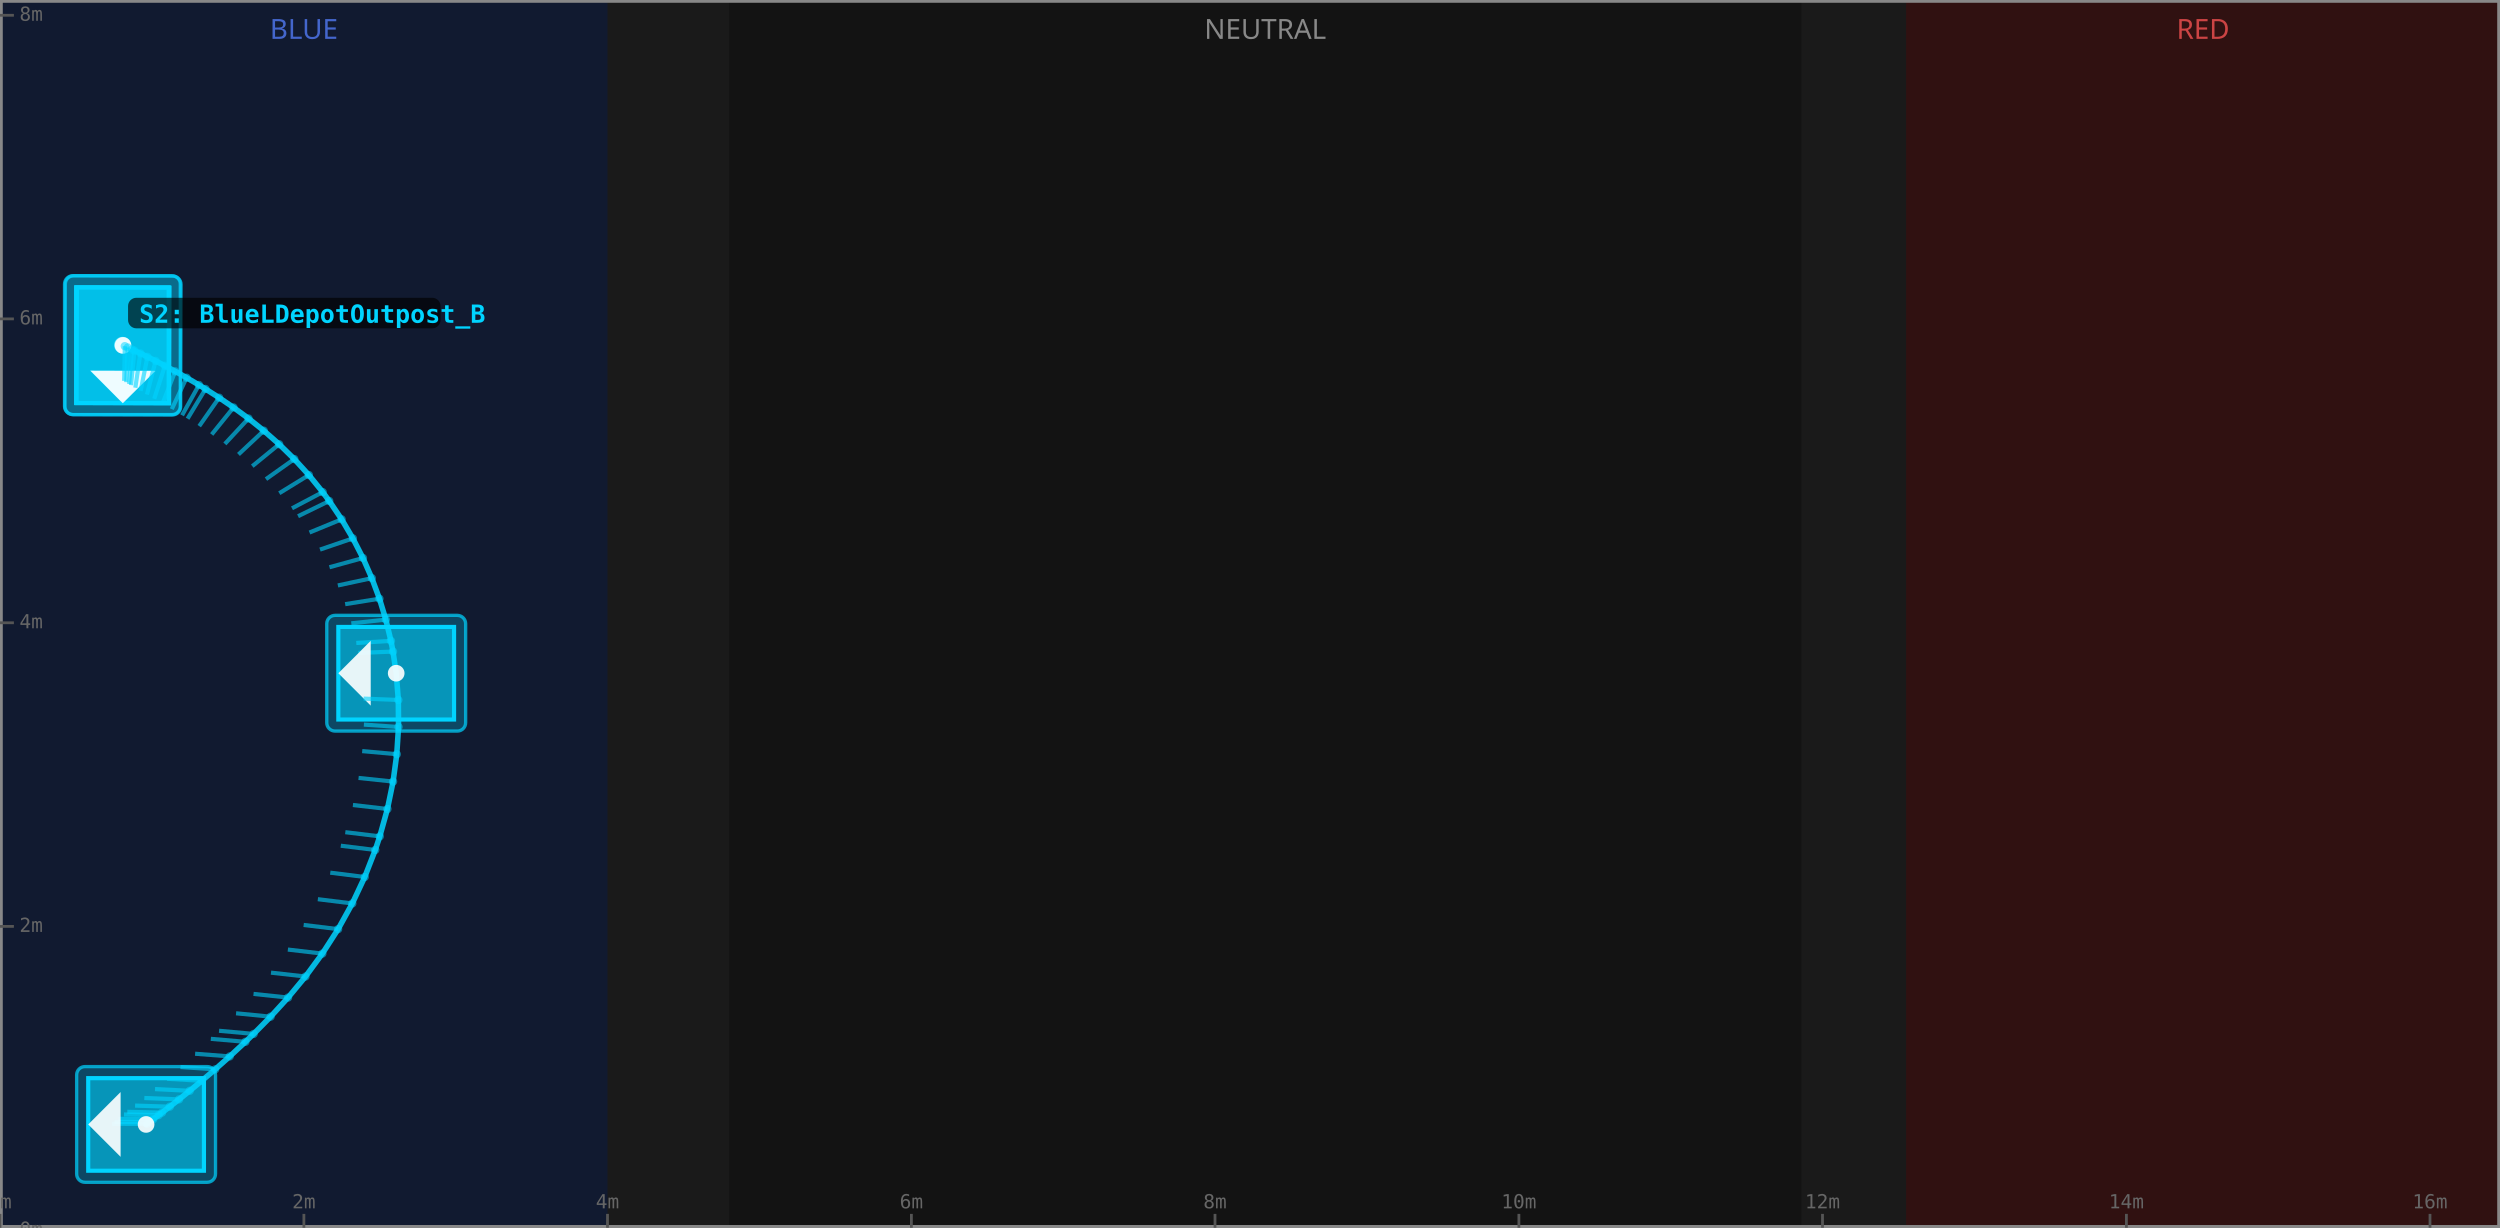
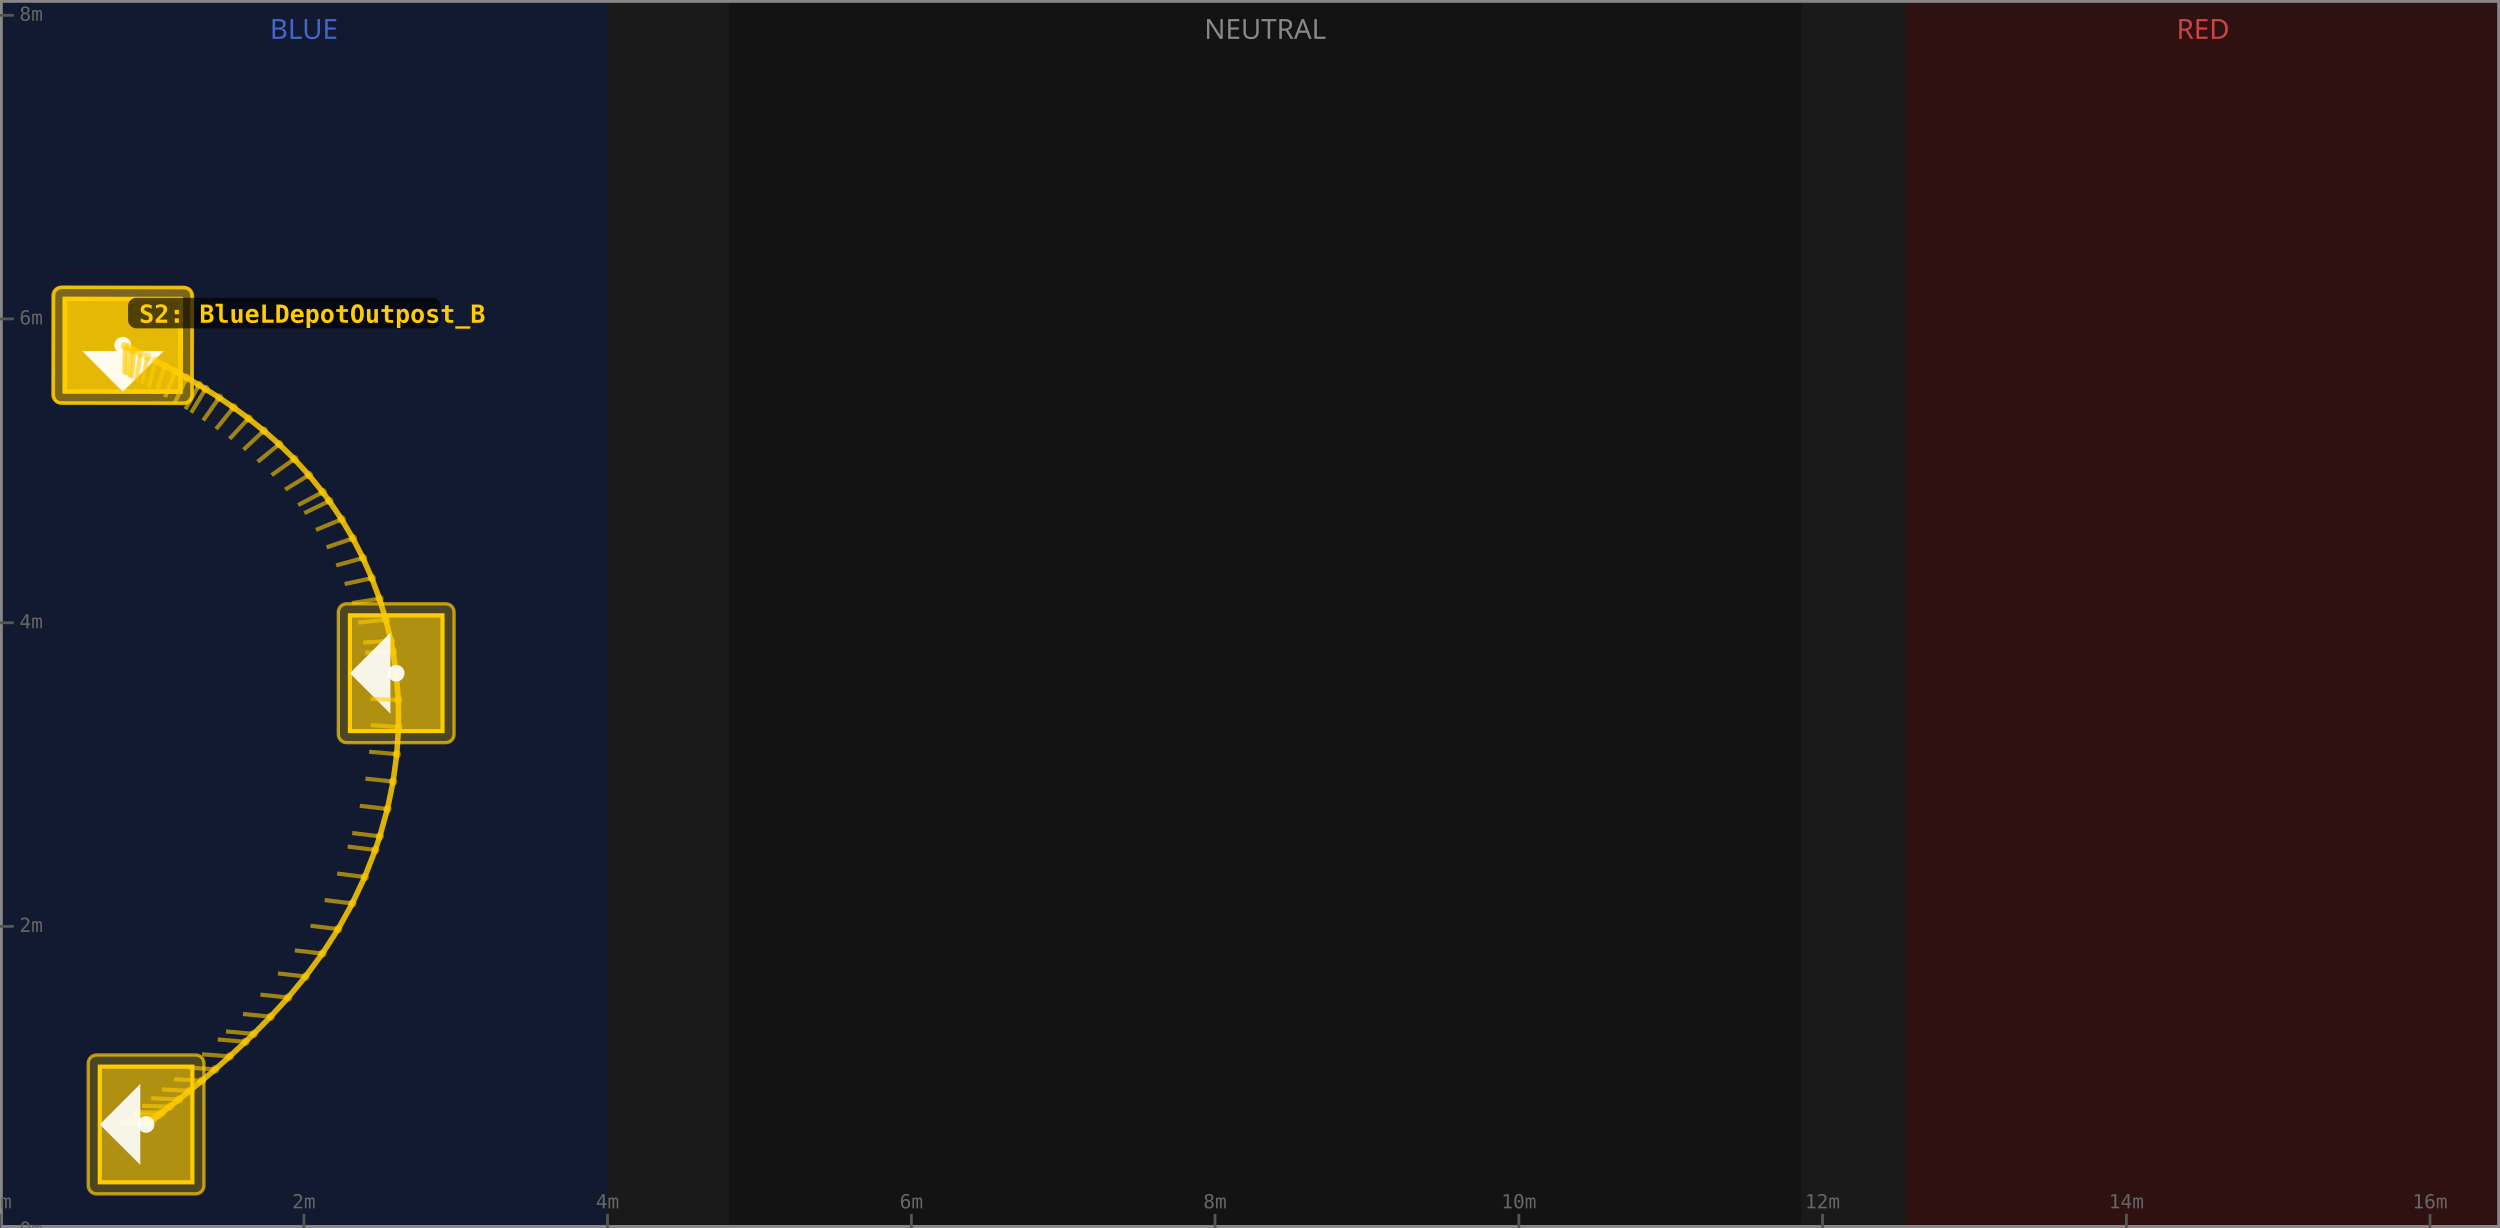
<svg xmlns="http://www.w3.org/2000/svg" width="900" height="442" viewBox="0 0 900 442">
  <rect x="0" y="0" width="900" height="442" fill="#1a1a1a" />
  <rect x="0" y="0" width="218.7" height="442" fill="#0d1a3a" fill-opacity="0.7" />
  <text x="109.4" y="14" text-anchor="middle" font-size="10" fill="#4466cc" font-family="sans-serif">BLUE</text>
  <rect x="262.5" y="0" width="386.0" height="442" fill="#111111" fill-opacity="0.7" />
  <text x="455.5" y="14" text-anchor="middle" font-size="10" fill="#888" font-family="sans-serif">NEUTRAL</text>
  <rect x="686.2" y="0" width="213.8" height="442" fill="#3a0d0d" fill-opacity="0.7" />
  <text x="793.1" y="14" text-anchor="middle" font-size="10" fill="#cc4444" font-family="sans-serif">RED</text>
  <rect x="0" y="0" width="900" height="442" fill="none" stroke="#888" stroke-width="2" />
  <line x1="0.0" y1="442" x2="0.0" y2="437" stroke="#555" stroke-width="1" />
  <text x="0.0" y="435" text-anchor="middle" font-size="7" fill="#666" font-family="monospace">0m</text>
  <line x1="109.4" y1="442" x2="109.4" y2="437" stroke="#555" stroke-width="1" />
  <text x="109.4" y="435" text-anchor="middle" font-size="7" fill="#666" font-family="monospace">2m</text>
  <line x1="218.7" y1="442" x2="218.7" y2="437" stroke="#555" stroke-width="1" />
  <text x="218.7" y="435" text-anchor="middle" font-size="7" fill="#666" font-family="monospace">4m</text>
  <line x1="328.1" y1="442" x2="328.1" y2="437" stroke="#555" stroke-width="1" />
  <text x="328.1" y="435" text-anchor="middle" font-size="7" fill="#666" font-family="monospace">6m</text>
  <line x1="437.4" y1="442" x2="437.4" y2="437" stroke="#555" stroke-width="1" />
  <text x="437.4" y="435" text-anchor="middle" font-size="7" fill="#666" font-family="monospace">8m</text>
  <line x1="546.8" y1="442" x2="546.8" y2="437" stroke="#555" stroke-width="1" />
  <text x="546.8" y="435" text-anchor="middle" font-size="7" fill="#666" font-family="monospace">10m</text>
  <line x1="656.1" y1="442" x2="656.1" y2="437" stroke="#555" stroke-width="1" />
  <text x="656.1" y="435" text-anchor="middle" font-size="7" fill="#666" font-family="monospace">12m</text>
  <line x1="765.5" y1="442" x2="765.5" y2="437" stroke="#555" stroke-width="1" />
  <text x="765.5" y="435" text-anchor="middle" font-size="7" fill="#666" font-family="monospace">14m</text>
  <line x1="874.8" y1="442" x2="874.8" y2="437" stroke="#555" stroke-width="1" />
  <text x="874.8" y="435" text-anchor="middle" font-size="7" fill="#666" font-family="monospace">16m</text>
  <line x1="0" y1="442.9" x2="5" y2="442.9" stroke="#555" stroke-width="1" />
  <text x="7" y="442.9" dominant-baseline="middle" font-size="7" fill="#666" font-family="monospace">0m</text>
  <line x1="0" y1="333.5" x2="5" y2="333.5" stroke="#555" stroke-width="1" />
  <text x="7" y="333.5" dominant-baseline="middle" font-size="7" fill="#666" font-family="monospace">2m</text>
  <line x1="0" y1="224.2" x2="5" y2="224.2" stroke="#555" stroke-width="1" />
  <text x="7" y="224.2" dominant-baseline="middle" font-size="7" fill="#666" font-family="monospace">4m</text>
  <line x1="0" y1="114.8" x2="5" y2="114.8" stroke="#555" stroke-width="1" />
  <text x="7" y="114.8" dominant-baseline="middle" font-size="7" fill="#666" font-family="monospace">6m</text>
  <line x1="0" y1="5.5" x2="5" y2="5.5" stroke="#555" stroke-width="1" />
  <text x="7" y="5.5" dominant-baseline="middle" font-size="7" fill="#666" font-family="monospace">8m</text>
-   <polyline points="44.06,124.25 44.28,124.34 44.93,124.62 46.00,125.10 47.50,125.79 48.41,126.21 50.54,127.22 53.08,128.45 56.02,129.93 59.37,131.67 63.09,133.68 67.18,135.98 71.63,138.59 73.97,140.03 78.89,143.17 84.07,146.69 89.46,150.65 94.97,155.05 100.50,159.92 105.94,165.25 111.19,171.01 116.17,177.15 118.53,180.35 122.98,186.95 127.03,193.81 130.66,200.88 133.85,208.13 136.60,215.53 138.90,223.06 140.74,230.71 141.48,234.57 142.63,242.36 143.40,251.99 143.47,261.71 142.84,271.52 141.51,281.37 139.47,291.24 136.72,301.10 135.09,306.00 131.30,315.72 126.83,325.25 121.72,334.49 116.05,343.30 109.98,351.55 103.70,359.13 97.42,366.01 91.31,372.21 88.35,375.06 82.70,380.31 77.45,384.98 72.63,389.09 68.29,392.69 64.45,395.78 61.12,398.40 58.33,400.54 57.13,401.45 55.15,402.93 53.73,403.97 52.87,404.59 52.59,404.80" fill="none" stroke="#00d4ff" stroke-width="2" stroke-opacity="0.85" stroke-linejoin="round" stroke-linecap="round" />
-   <g id="pose0" transform="translate(44.06,124.25) rotate(90.00)">
-     <rect x="-25.00" y="-20.83" width="50.00" height="41.66" rx="3" fill="#00d4ff" fill-opacity="0.25" stroke="#00d4ff" stroke-width="1.2" stroke-opacity="0.7" />
-     <rect x="-20.83" y="-16.67" width="41.66" height="33.33" fill="#00d4ff" fill-opacity="0.55" stroke="#00d4ff" stroke-width="1.5" />
-     <polygon points="20.83,0 9.17,11.67 9.17,-11.67" fill="#ffffff" fill-opacity="0.9" />
-     <circle cx="0" cy="0" r="3" fill="#ffffff" fill-opacity="0.9" />
-   </g>
-   <g id="pose1" transform="translate(44.28,124.34) rotate(90.19)">
-     <rect x="-25.00" y="-20.83" width="50.00" height="41.66" rx="3" fill="#00d4ff" fill-opacity="0.25" stroke="#00d4ff" stroke-width="1.2" stroke-opacity="0.7" />
-     <rect x="-20.83" y="-16.67" width="41.66" height="33.33" fill="#00d4ff" fill-opacity="0.55" stroke="#00d4ff" stroke-width="1.5" />
-     <polygon points="20.83,0 9.17,11.67 9.17,-11.67" fill="#ffffff" fill-opacity="0.9" />
-     <circle cx="0" cy="0" r="3" fill="#ffffff" fill-opacity="0.9" />
-   </g>
-   <g id="pose2" transform="translate(44.93,124.62) rotate(91.08)">
-     <line x1="0" y1="0" x2="12.50" y2="0" stroke="#00d4ff" stroke-width="1.5" stroke-opacity="0.6" />
-     <circle cx="0" cy="0" r="1.5" fill="#00d4ff" fill-opacity="0.5" />
-   </g>
-   <g id="pose3" transform="translate(46.00,125.10) rotate(92.57)">
-     <line x1="0" y1="0" x2="12.50" y2="0" stroke="#00d4ff" stroke-width="1.5" stroke-opacity="0.6" />
-     <circle cx="0" cy="0" r="1.5" fill="#00d4ff" fill-opacity="0.5" />
-   </g>
-   <g id="pose4" transform="translate(47.50,125.79) rotate(94.57)">
-     <line x1="0" y1="0" x2="12.50" y2="0" stroke="#00d4ff" stroke-width="1.5" stroke-opacity="0.6" />
-     <circle cx="0" cy="0" r="1.5" fill="#00d4ff" fill-opacity="0.5" />
-   </g>
-   <g id="pose5" transform="translate(48.41,126.21) rotate(95.73)">
-     <line x1="0" y1="0" x2="12.50" y2="0" stroke="#00d4ff" stroke-width="1.5" stroke-opacity="0.6" />
-     <circle cx="0" cy="0" r="1.5" fill="#00d4ff" fill-opacity="0.5" />
-   </g>
-   <g id="pose6" transform="translate(50.54,127.22) rotate(98.35)">
-     <line x1="0" y1="0" x2="12.50" y2="0" stroke="#00d4ff" stroke-width="1.5" stroke-opacity="0.6" />
-     <circle cx="0" cy="0" r="1.5" fill="#00d4ff" fill-opacity="0.5" />
-   </g>
-   <g id="pose7" transform="translate(53.08,128.45) rotate(101.29)">
-     <line x1="0" y1="0" x2="12.50" y2="0" stroke="#00d4ff" stroke-width="1.5" stroke-opacity="0.6" />
-     <circle cx="0" cy="0" r="1.5" fill="#00d4ff" fill-opacity="0.5" />
-   </g>
-   <g id="pose8" transform="translate(56.02,129.93) rotate(104.50)">
-     <line x1="0" y1="0" x2="12.50" y2="0" stroke="#00d4ff" stroke-width="1.5" stroke-opacity="0.6" />
-     <circle cx="0" cy="0" r="1.5" fill="#00d4ff" fill-opacity="0.5" />
-   </g>
-   <g id="pose9" transform="translate(59.37,131.67) rotate(107.94)">
-     <line x1="0" y1="0" x2="12.50" y2="0" stroke="#00d4ff" stroke-width="1.5" stroke-opacity="0.6" />
-     <circle cx="0" cy="0" r="1.5" fill="#00d4ff" fill-opacity="0.5" />
-   </g>
-   <g id="pose10" transform="translate(63.09,133.68) rotate(111.54)">
-     <line x1="0" y1="0" x2="12.50" y2="0" stroke="#00d4ff" stroke-width="1.5" stroke-opacity="0.6" />
-     <circle cx="0" cy="0" r="1.5" fill="#00d4ff" fill-opacity="0.5" />
-   </g>
-   <g id="pose11" transform="translate(67.18,135.98) rotate(115.28)">
-     <line x1="0" y1="0" x2="12.50" y2="0" stroke="#00d4ff" stroke-width="1.5" stroke-opacity="0.6" />
-     <circle cx="0" cy="0" r="1.5" fill="#00d4ff" fill-opacity="0.5" />
-   </g>
-   <g id="pose12" transform="translate(71.63,138.59) rotate(119.12)">
-     <line x1="0" y1="0" x2="12.50" y2="0" stroke="#00d4ff" stroke-width="1.5" stroke-opacity="0.6" />
-     <circle cx="0" cy="0" r="1.5" fill="#00d4ff" fill-opacity="0.5" />
-   </g>
-   <g id="pose13" transform="translate(73.97,140.03) rotate(121.07)">
-     <line x1="0" y1="0" x2="12.50" y2="0" stroke="#00d4ff" stroke-width="1.5" stroke-opacity="0.6" />
-     <circle cx="0" cy="0" r="1.5" fill="#00d4ff" fill-opacity="0.5" />
-   </g>
-   <g id="pose14" transform="translate(78.89,143.17) rotate(125.00)">
-     <line x1="0" y1="0" x2="12.50" y2="0" stroke="#00d4ff" stroke-width="1.5" stroke-opacity="0.6" />
-     <circle cx="0" cy="0" r="1.5" fill="#00d4ff" fill-opacity="0.5" />
-   </g>
-   <g id="pose15" transform="translate(84.07,146.69) rotate(128.96)">
-     <line x1="0" y1="0" x2="12.50" y2="0" stroke="#00d4ff" stroke-width="1.5" stroke-opacity="0.6" />
-     <circle cx="0" cy="0" r="1.5" fill="#00d4ff" fill-opacity="0.5" />
-   </g>
-   <g id="pose16" transform="translate(89.46,150.65) rotate(132.91)">
-     <line x1="0" y1="0" x2="12.50" y2="0" stroke="#00d4ff" stroke-width="1.5" stroke-opacity="0.6" />
-     <circle cx="0" cy="0" r="1.5" fill="#00d4ff" fill-opacity="0.5" />
-   </g>
-   <g id="pose17" transform="translate(94.97,155.05) rotate(136.85)">
-     <line x1="0" y1="0" x2="12.50" y2="0" stroke="#00d4ff" stroke-width="1.5" stroke-opacity="0.6" />
-     <circle cx="0" cy="0" r="1.5" fill="#00d4ff" fill-opacity="0.5" />
-   </g>
-   <g id="pose18" transform="translate(100.50,159.92) rotate(140.76)">
-     <line x1="0" y1="0" x2="12.50" y2="0" stroke="#00d4ff" stroke-width="1.5" stroke-opacity="0.6" />
-     <circle cx="0" cy="0" r="1.5" fill="#00d4ff" fill-opacity="0.5" />
-   </g>
-   <g id="pose19" transform="translate(105.94,165.25) rotate(144.62)">
-     <line x1="0" y1="0" x2="12.50" y2="0" stroke="#00d4ff" stroke-width="1.5" stroke-opacity="0.6" />
-     <circle cx="0" cy="0" r="1.5" fill="#00d4ff" fill-opacity="0.5" />
-   </g>
-   <g id="pose20" transform="translate(111.19,171.01) rotate(148.42)">
-     <line x1="0" y1="0" x2="12.50" y2="0" stroke="#00d4ff" stroke-width="1.5" stroke-opacity="0.6" />
-     <circle cx="0" cy="0" r="1.5" fill="#00d4ff" fill-opacity="0.5" />
-   </g>
-   <g id="pose21" transform="translate(116.17,177.15) rotate(152.16)">
-     <line x1="0" y1="0" x2="12.50" y2="0" stroke="#00d4ff" stroke-width="1.5" stroke-opacity="0.6" />
-     <circle cx="0" cy="0" r="1.5" fill="#00d4ff" fill-opacity="0.5" />
-   </g>
-   <g id="pose22" transform="translate(118.53,180.35) rotate(154.00)">
-     <line x1="0" y1="0" x2="12.50" y2="0" stroke="#00d4ff" stroke-width="1.5" stroke-opacity="0.6" />
-     <circle cx="0" cy="0" r="1.5" fill="#00d4ff" fill-opacity="0.5" />
-   </g>
-   <g id="pose23" transform="translate(122.98,186.95) rotate(157.63)">
-     <line x1="0" y1="0" x2="12.50" y2="0" stroke="#00d4ff" stroke-width="1.5" stroke-opacity="0.6" />
-     <circle cx="0" cy="0" r="1.5" fill="#00d4ff" fill-opacity="0.5" />
-   </g>
-   <g id="pose24" transform="translate(127.03,193.81) rotate(161.15)">
-     <line x1="0" y1="0" x2="12.50" y2="0" stroke="#00d4ff" stroke-width="1.5" stroke-opacity="0.6" />
-     <circle cx="0" cy="0" r="1.5" fill="#00d4ff" fill-opacity="0.5" />
-   </g>
-   <g id="pose25" transform="translate(130.66,200.88) rotate(164.57)">
-     <line x1="0" y1="0" x2="12.50" y2="0" stroke="#00d4ff" stroke-width="1.5" stroke-opacity="0.6" />
-     <circle cx="0" cy="0" r="1.5" fill="#00d4ff" fill-opacity="0.5" />
-   </g>
-   <g id="pose26" transform="translate(133.85,208.13) rotate(167.84)">
-     <line x1="0" y1="0" x2="12.50" y2="0" stroke="#00d4ff" stroke-width="1.5" stroke-opacity="0.6" />
-     <circle cx="0" cy="0" r="1.5" fill="#00d4ff" fill-opacity="0.5" />
-   </g>
-   <g id="pose27" transform="translate(136.60,215.53) rotate(170.95)">
-     <line x1="0" y1="0" x2="12.50" y2="0" stroke="#00d4ff" stroke-width="1.5" stroke-opacity="0.6" />
-     <circle cx="0" cy="0" r="1.5" fill="#00d4ff" fill-opacity="0.5" />
-   </g>
-   <g id="pose28" transform="translate(138.90,223.06) rotate(173.86)">
-     <line x1="0" y1="0" x2="12.50" y2="0" stroke="#00d4ff" stroke-width="1.5" stroke-opacity="0.6" />
-     <circle cx="0" cy="0" r="1.5" fill="#00d4ff" fill-opacity="0.5" />
-   </g>
-   <g id="pose29" transform="translate(140.74,230.71) rotate(176.54)">
-     <line x1="0" y1="0" x2="12.50" y2="0" stroke="#00d4ff" stroke-width="1.5" stroke-opacity="0.6" />
-     <circle cx="0" cy="0" r="1.5" fill="#00d4ff" fill-opacity="0.5" />
-   </g>
-   <g id="pose30" transform="translate(141.48,234.57) rotate(177.77)">
-     <line x1="0" y1="0" x2="12.50" y2="0" stroke="#00d4ff" stroke-width="1.5" stroke-opacity="0.6" />
-     <circle cx="0" cy="0" r="1.5" fill="#00d4ff" fill-opacity="0.5" />
-   </g>
-   <g id="pose31" transform="translate(142.63,242.36) rotate(-180.00)">
-     <rect x="-25.00" y="-20.83" width="50.00" height="41.66" rx="3" fill="#00d4ff" fill-opacity="0.25" stroke="#00d4ff" stroke-width="1.2" stroke-opacity="0.7" />
-     <rect x="-20.83" y="-16.67" width="41.66" height="33.33" fill="#00d4ff" fill-opacity="0.55" stroke="#00d4ff" stroke-width="1.5" />
-     <polygon points="20.83,0 9.17,11.67 9.17,-11.67" fill="#ffffff" fill-opacity="0.9" />
-     <circle cx="0" cy="0" r="3" fill="#ffffff" fill-opacity="0.9" />
-   </g>
-   <g id="pose32" transform="translate(143.40,251.99) rotate(-177.76)">
-     <line x1="0" y1="0" x2="12.50" y2="0" stroke="#00d4ff" stroke-width="1.5" stroke-opacity="0.6" />
-     <circle cx="0" cy="0" r="1.5" fill="#00d4ff" fill-opacity="0.5" />
-   </g>
-   <g id="pose33" transform="translate(143.47,261.71) rotate(-176.08)">
-     <line x1="0" y1="0" x2="12.50" y2="0" stroke="#00d4ff" stroke-width="1.5" stroke-opacity="0.6" />
-     <circle cx="0" cy="0" r="1.5" fill="#00d4ff" fill-opacity="0.5" />
-   </g>
-   <g id="pose34" transform="translate(142.84,271.52) rotate(-174.84)">
-     <line x1="0" y1="0" x2="12.50" y2="0" stroke="#00d4ff" stroke-width="1.5" stroke-opacity="0.6" />
-     <circle cx="0" cy="0" r="1.5" fill="#00d4ff" fill-opacity="0.5" />
-   </g>
-   <g id="pose35" transform="translate(141.51,281.37) rotate(-173.97)">
-     <line x1="0" y1="0" x2="12.50" y2="0" stroke="#00d4ff" stroke-width="1.5" stroke-opacity="0.6" />
-     <circle cx="0" cy="0" r="1.5" fill="#00d4ff" fill-opacity="0.5" />
-   </g>
-   <g id="pose36" transform="translate(139.47,291.24) rotate(-173.39)">
-     <line x1="0" y1="0" x2="12.50" y2="0" stroke="#00d4ff" stroke-width="1.5" stroke-opacity="0.6" />
-     <circle cx="0" cy="0" r="1.5" fill="#00d4ff" fill-opacity="0.5" />
-   </g>
-   <g id="pose37" transform="translate(136.72,301.10) rotate(-173.04)">
-     <line x1="0" y1="0" x2="12.50" y2="0" stroke="#00d4ff" stroke-width="1.5" stroke-opacity="0.6" />
-     <circle cx="0" cy="0" r="1.5" fill="#00d4ff" fill-opacity="0.5" />
-   </g>
-   <g id="pose38" transform="translate(135.09,306.00) rotate(-172.94)">
-     <line x1="0" y1="0" x2="12.50" y2="0" stroke="#00d4ff" stroke-width="1.5" stroke-opacity="0.6" />
-     <circle cx="0" cy="0" r="1.5" fill="#00d4ff" fill-opacity="0.5" />
-   </g>
-   <g id="pose39" transform="translate(131.30,315.72) rotate(-172.86)">
-     <line x1="0" y1="0" x2="12.50" y2="0" stroke="#00d4ff" stroke-width="1.5" stroke-opacity="0.6" />
-     <circle cx="0" cy="0" r="1.5" fill="#00d4ff" fill-opacity="0.5" />
-   </g>
-   <g id="pose40" transform="translate(126.83,325.25) rotate(-172.91)">
-     <line x1="0" y1="0" x2="12.50" y2="0" stroke="#00d4ff" stroke-width="1.5" stroke-opacity="0.6" />
-     <circle cx="0" cy="0" r="1.5" fill="#00d4ff" fill-opacity="0.5" />
-   </g>
-   <g id="pose41" transform="translate(121.72,334.49) rotate(-173.06)">
-     <line x1="0" y1="0" x2="12.50" y2="0" stroke="#00d4ff" stroke-width="1.5" stroke-opacity="0.6" />
-     <circle cx="0" cy="0" r="1.5" fill="#00d4ff" fill-opacity="0.5" />
-   </g>
-   <g id="pose42" transform="translate(116.05,343.30) rotate(-173.30)">
-     <line x1="0" y1="0" x2="12.50" y2="0" stroke="#00d4ff" stroke-width="1.5" stroke-opacity="0.6" />
-     <circle cx="0" cy="0" r="1.5" fill="#00d4ff" fill-opacity="0.5" />
-   </g>
-   <g id="pose43" transform="translate(109.98,351.55) rotate(-173.60)">
-     <line x1="0" y1="0" x2="12.50" y2="0" stroke="#00d4ff" stroke-width="1.5" stroke-opacity="0.6" />
-     <circle cx="0" cy="0" r="1.5" fill="#00d4ff" fill-opacity="0.5" />
-   </g>
-   <g id="pose44" transform="translate(103.70,359.13) rotate(-173.95)">
-     <line x1="0" y1="0" x2="12.50" y2="0" stroke="#00d4ff" stroke-width="1.5" stroke-opacity="0.6" />
-     <circle cx="0" cy="0" r="1.5" fill="#00d4ff" fill-opacity="0.5" />
-   </g>
-   <g id="pose45" transform="translate(97.42,366.01) rotate(-174.36)">
-     <line x1="0" y1="0" x2="12.50" y2="0" stroke="#00d4ff" stroke-width="1.5" stroke-opacity="0.6" />
-     <circle cx="0" cy="0" r="1.5" fill="#00d4ff" fill-opacity="0.5" />
-   </g>
-   <g id="pose46" transform="translate(91.31,372.21) rotate(-174.82)">
-     <line x1="0" y1="0" x2="12.50" y2="0" stroke="#00d4ff" stroke-width="1.5" stroke-opacity="0.6" />
-     <circle cx="0" cy="0" r="1.5" fill="#00d4ff" fill-opacity="0.5" />
-   </g>
-   <g id="pose47" transform="translate(88.35,375.06) rotate(-175.06)">
-     <line x1="0" y1="0" x2="12.50" y2="0" stroke="#00d4ff" stroke-width="1.5" stroke-opacity="0.6" />
-     <circle cx="0" cy="0" r="1.5" fill="#00d4ff" fill-opacity="0.5" />
-   </g>
-   <g id="pose48" transform="translate(82.70,380.31) rotate(-175.57)">
-     <line x1="0" y1="0" x2="12.50" y2="0" stroke="#00d4ff" stroke-width="1.5" stroke-opacity="0.6" />
-     <circle cx="0" cy="0" r="1.5" fill="#00d4ff" fill-opacity="0.5" />
-   </g>
-   <g id="pose49" transform="translate(77.45,384.98) rotate(-176.10)">
-     <line x1="0" y1="0" x2="12.50" y2="0" stroke="#00d4ff" stroke-width="1.5" stroke-opacity="0.6" />
-     <circle cx="0" cy="0" r="1.5" fill="#00d4ff" fill-opacity="0.5" />
-   </g>
-   <g id="pose50" transform="translate(72.63,389.09) rotate(-176.64)">
-     <line x1="0" y1="0" x2="12.50" y2="0" stroke="#00d4ff" stroke-width="1.5" stroke-opacity="0.6" />
-     <circle cx="0" cy="0" r="1.5" fill="#00d4ff" fill-opacity="0.5" />
-   </g>
-   <g id="pose51" transform="translate(68.29,392.69) rotate(-177.18)">
-     <line x1="0" y1="0" x2="12.50" y2="0" stroke="#00d4ff" stroke-width="1.5" stroke-opacity="0.6" />
-     <circle cx="0" cy="0" r="1.5" fill="#00d4ff" fill-opacity="0.5" />
-   </g>
-   <g id="pose52" transform="translate(64.45,395.78) rotate(-177.72)">
-     <line x1="0" y1="0" x2="12.50" y2="0" stroke="#00d4ff" stroke-width="1.5" stroke-opacity="0.6" />
-     <circle cx="0" cy="0" r="1.5" fill="#00d4ff" fill-opacity="0.5" />
-   </g>
-   <g id="pose53" transform="translate(61.12,398.40) rotate(-178.23)">
-     <line x1="0" y1="0" x2="12.50" y2="0" stroke="#00d4ff" stroke-width="1.5" stroke-opacity="0.6" />
-     <circle cx="0" cy="0" r="1.5" fill="#00d4ff" fill-opacity="0.5" />
-   </g>
-   <g id="pose54" transform="translate(58.33,400.54) rotate(-178.71)">
-     <line x1="0" y1="0" x2="12.50" y2="0" stroke="#00d4ff" stroke-width="1.5" stroke-opacity="0.6" />
-     <circle cx="0" cy="0" r="1.5" fill="#00d4ff" fill-opacity="0.5" />
-   </g>
-   <g id="pose55" transform="translate(57.13,401.45) rotate(-178.93)">
-     <line x1="0" y1="0" x2="12.50" y2="0" stroke="#00d4ff" stroke-width="1.5" stroke-opacity="0.6" />
-     <circle cx="0" cy="0" r="1.5" fill="#00d4ff" fill-opacity="0.5" />
-   </g>
-   <g id="pose56" transform="translate(55.15,402.93) rotate(-179.33)">
-     <line x1="0" y1="0" x2="12.50" y2="0" stroke="#00d4ff" stroke-width="1.5" stroke-opacity="0.6" />
-     <circle cx="0" cy="0" r="1.5" fill="#00d4ff" fill-opacity="0.5" />
-   </g>
-   <g id="pose57" transform="translate(53.73,403.97) rotate(-179.66)">
-     <line x1="0" y1="0" x2="12.50" y2="0" stroke="#00d4ff" stroke-width="1.5" stroke-opacity="0.6" />
-     <circle cx="0" cy="0" r="1.5" fill="#00d4ff" fill-opacity="0.5" />
-   </g>
-   <g id="pose58" transform="translate(52.87,404.59) rotate(-179.89)">
-     <line x1="0" y1="0" x2="12.50" y2="0" stroke="#00d4ff" stroke-width="1.5" stroke-opacity="0.6" />
-     <circle cx="0" cy="0" r="1.5" fill="#00d4ff" fill-opacity="0.5" />
-   </g>
-   <g id="pose59" transform="translate(52.59,404.80) rotate(-180.00)">
-     <rect x="-25.00" y="-20.83" width="50.00" height="41.66" rx="3" fill="#00d4ff" fill-opacity="0.25" stroke="#00d4ff" stroke-width="1.2" stroke-opacity="0.7" />
-     <rect x="-20.83" y="-16.67" width="41.66" height="33.33" fill="#00d4ff" fill-opacity="0.55" stroke="#00d4ff" stroke-width="1.5" />
-     <polygon points="20.83,0 9.17,11.67 9.17,-11.67" fill="#ffffff" fill-opacity="0.9" />
+   <polyline points="44.06,124.25 44.28,124.34 44.93,124.62 46.00,125.10 47.50,125.79 48.41,126.21 50.54,127.22 53.08,128.45 56.02,129.93 59.37,131.67 63.09,133.68 67.18,135.98 71.63,138.59 73.97,140.03 78.89,143.17 84.07,146.69 89.46,150.65 94.97,155.05 100.50,159.92 105.94,165.25 111.19,171.01 116.17,177.15 118.53,180.35 122.98,186.95 127.03,193.81 130.66,200.88 133.85,208.13 136.60,215.53 138.90,223.06 140.74,230.71 141.48,234.57 142.63,242.36 143.40,251.99 143.47,261.71 142.84,271.52 141.51,281.37 139.47,291.24 136.72,301.10 135.09,306.00 131.30,315.72 126.83,325.25 121.72,334.49 116.05,343.30 109.98,351.55 103.70,359.13 97.42,366.01 91.31,372.21 88.35,375.06 82.70,380.31 77.45,384.98 72.63,389.09 68.29,392.69 64.45,395.78 61.12,398.40 58.33,400.54 57.13,401.45 55.15,402.93 53.73,403.97 52.87,404.59 52.59,404.80" fill="none" stroke="#ffcc00" stroke-width="2" stroke-opacity="0.85" stroke-linejoin="round" stroke-linecap="round" />
+   <g id="pose1000" transform="translate(44.06,124.25) rotate(90.00)">
+     <rect x="-20.83" y="-25.00" width="41.66" height="50.00" rx="3" fill="#ffcc00" fill-opacity="0.25" stroke="#ffcc00" stroke-width="1.2" stroke-opacity="0.7" />
+     <rect x="-16.67" y="-20.83" width="33.33" height="41.66" fill="#ffcc00" fill-opacity="0.55" stroke="#ffcc00" stroke-width="1.5" />
+     <polygon points="16.67,0 2.08,14.58 2.08,-14.58" fill="#ffffff" fill-opacity="0.9" />
+     <circle cx="0" cy="0" r="3" fill="#ffffff" fill-opacity="0.9" />
+   </g>
+   <g id="pose1001" transform="translate(44.28,124.34) rotate(90.19)">
+     <rect x="-20.83" y="-25.00" width="41.66" height="50.00" rx="3" fill="#ffcc00" fill-opacity="0.25" stroke="#ffcc00" stroke-width="1.2" stroke-opacity="0.7" />
+     <rect x="-16.67" y="-20.83" width="33.33" height="41.66" fill="#ffcc00" fill-opacity="0.55" stroke="#ffcc00" stroke-width="1.5" />
+     <polygon points="16.67,0 2.08,14.58 2.08,-14.58" fill="#ffffff" fill-opacity="0.9" />
+     <circle cx="0" cy="0" r="3" fill="#ffffff" fill-opacity="0.9" />
+   </g>
+   <g id="pose1002" transform="translate(44.93,124.62) rotate(91.08)">
+     <line x1="0" y1="0" x2="10.00" y2="0" stroke="#ffcc00" stroke-width="1.5" stroke-opacity="0.6" />
+     <circle cx="0" cy="0" r="1.5" fill="#ffcc00" fill-opacity="0.5" />
+   </g>
+   <g id="pose1003" transform="translate(46.00,125.10) rotate(92.57)">
+     <line x1="0" y1="0" x2="10.00" y2="0" stroke="#ffcc00" stroke-width="1.5" stroke-opacity="0.6" />
+     <circle cx="0" cy="0" r="1.5" fill="#ffcc00" fill-opacity="0.5" />
+   </g>
+   <g id="pose1004" transform="translate(47.50,125.79) rotate(94.57)">
+     <line x1="0" y1="0" x2="10.00" y2="0" stroke="#ffcc00" stroke-width="1.5" stroke-opacity="0.6" />
+     <circle cx="0" cy="0" r="1.5" fill="#ffcc00" fill-opacity="0.5" />
+   </g>
+   <g id="pose1005" transform="translate(48.41,126.21) rotate(95.73)">
+     <line x1="0" y1="0" x2="10.00" y2="0" stroke="#ffcc00" stroke-width="1.5" stroke-opacity="0.6" />
+     <circle cx="0" cy="0" r="1.5" fill="#ffcc00" fill-opacity="0.5" />
+   </g>
+   <g id="pose1006" transform="translate(50.54,127.22) rotate(98.35)">
+     <line x1="0" y1="0" x2="10.00" y2="0" stroke="#ffcc00" stroke-width="1.5" stroke-opacity="0.6" />
+     <circle cx="0" cy="0" r="1.5" fill="#ffcc00" fill-opacity="0.5" />
+   </g>
+   <g id="pose1007" transform="translate(53.08,128.45) rotate(101.29)">
+     <line x1="0" y1="0" x2="10.00" y2="0" stroke="#ffcc00" stroke-width="1.5" stroke-opacity="0.6" />
+     <circle cx="0" cy="0" r="1.5" fill="#ffcc00" fill-opacity="0.5" />
+   </g>
+   <g id="pose1008" transform="translate(56.02,129.93) rotate(104.50)">
+     <line x1="0" y1="0" x2="10.00" y2="0" stroke="#ffcc00" stroke-width="1.5" stroke-opacity="0.6" />
+     <circle cx="0" cy="0" r="1.5" fill="#ffcc00" fill-opacity="0.5" />
+   </g>
+   <g id="pose1009" transform="translate(59.37,131.67) rotate(107.94)">
+     <line x1="0" y1="0" x2="10.00" y2="0" stroke="#ffcc00" stroke-width="1.5" stroke-opacity="0.6" />
+     <circle cx="0" cy="0" r="1.5" fill="#ffcc00" fill-opacity="0.5" />
+   </g>
+   <g id="pose1010" transform="translate(63.09,133.68) rotate(111.54)">
+     <line x1="0" y1="0" x2="10.00" y2="0" stroke="#ffcc00" stroke-width="1.5" stroke-opacity="0.6" />
+     <circle cx="0" cy="0" r="1.5" fill="#ffcc00" fill-opacity="0.5" />
+   </g>
+   <g id="pose1011" transform="translate(67.18,135.98) rotate(115.28)">
+     <line x1="0" y1="0" x2="10.00" y2="0" stroke="#ffcc00" stroke-width="1.5" stroke-opacity="0.6" />
+     <circle cx="0" cy="0" r="1.5" fill="#ffcc00" fill-opacity="0.5" />
+   </g>
+   <g id="pose1012" transform="translate(71.63,138.59) rotate(119.12)">
+     <line x1="0" y1="0" x2="10.00" y2="0" stroke="#ffcc00" stroke-width="1.5" stroke-opacity="0.6" />
+     <circle cx="0" cy="0" r="1.5" fill="#ffcc00" fill-opacity="0.5" />
+   </g>
+   <g id="pose1013" transform="translate(73.97,140.03) rotate(121.07)">
+     <line x1="0" y1="0" x2="10.00" y2="0" stroke="#ffcc00" stroke-width="1.5" stroke-opacity="0.6" />
+     <circle cx="0" cy="0" r="1.5" fill="#ffcc00" fill-opacity="0.5" />
+   </g>
+   <g id="pose1014" transform="translate(78.89,143.17) rotate(125.00)">
+     <line x1="0" y1="0" x2="10.00" y2="0" stroke="#ffcc00" stroke-width="1.5" stroke-opacity="0.6" />
+     <circle cx="0" cy="0" r="1.5" fill="#ffcc00" fill-opacity="0.5" />
+   </g>
+   <g id="pose1015" transform="translate(84.07,146.69) rotate(128.96)">
+     <line x1="0" y1="0" x2="10.00" y2="0" stroke="#ffcc00" stroke-width="1.5" stroke-opacity="0.6" />
+     <circle cx="0" cy="0" r="1.5" fill="#ffcc00" fill-opacity="0.5" />
+   </g>
+   <g id="pose1016" transform="translate(89.46,150.65) rotate(132.91)">
+     <line x1="0" y1="0" x2="10.00" y2="0" stroke="#ffcc00" stroke-width="1.5" stroke-opacity="0.6" />
+     <circle cx="0" cy="0" r="1.5" fill="#ffcc00" fill-opacity="0.5" />
+   </g>
+   <g id="pose1017" transform="translate(94.97,155.05) rotate(136.85)">
+     <line x1="0" y1="0" x2="10.00" y2="0" stroke="#ffcc00" stroke-width="1.5" stroke-opacity="0.6" />
+     <circle cx="0" cy="0" r="1.5" fill="#ffcc00" fill-opacity="0.5" />
+   </g>
+   <g id="pose1018" transform="translate(100.50,159.92) rotate(140.76)">
+     <line x1="0" y1="0" x2="10.00" y2="0" stroke="#ffcc00" stroke-width="1.5" stroke-opacity="0.6" />
+     <circle cx="0" cy="0" r="1.5" fill="#ffcc00" fill-opacity="0.5" />
+   </g>
+   <g id="pose1019" transform="translate(105.94,165.25) rotate(144.62)">
+     <line x1="0" y1="0" x2="10.00" y2="0" stroke="#ffcc00" stroke-width="1.5" stroke-opacity="0.6" />
+     <circle cx="0" cy="0" r="1.5" fill="#ffcc00" fill-opacity="0.5" />
+   </g>
+   <g id="pose1020" transform="translate(111.19,171.01) rotate(148.42)">
+     <line x1="0" y1="0" x2="10.00" y2="0" stroke="#ffcc00" stroke-width="1.5" stroke-opacity="0.6" />
+     <circle cx="0" cy="0" r="1.5" fill="#ffcc00" fill-opacity="0.5" />
+   </g>
+   <g id="pose1021" transform="translate(116.17,177.15) rotate(152.16)">
+     <line x1="0" y1="0" x2="10.00" y2="0" stroke="#ffcc00" stroke-width="1.5" stroke-opacity="0.6" />
+     <circle cx="0" cy="0" r="1.5" fill="#ffcc00" fill-opacity="0.5" />
+   </g>
+   <g id="pose1022" transform="translate(118.53,180.35) rotate(154.00)">
+     <line x1="0" y1="0" x2="10.00" y2="0" stroke="#ffcc00" stroke-width="1.5" stroke-opacity="0.6" />
+     <circle cx="0" cy="0" r="1.5" fill="#ffcc00" fill-opacity="0.5" />
+   </g>
+   <g id="pose1023" transform="translate(122.98,186.95) rotate(157.63)">
+     <line x1="0" y1="0" x2="10.00" y2="0" stroke="#ffcc00" stroke-width="1.5" stroke-opacity="0.6" />
+     <circle cx="0" cy="0" r="1.5" fill="#ffcc00" fill-opacity="0.5" />
+   </g>
+   <g id="pose1024" transform="translate(127.03,193.81) rotate(161.15)">
+     <line x1="0" y1="0" x2="10.00" y2="0" stroke="#ffcc00" stroke-width="1.5" stroke-opacity="0.6" />
+     <circle cx="0" cy="0" r="1.5" fill="#ffcc00" fill-opacity="0.5" />
+   </g>
+   <g id="pose1025" transform="translate(130.66,200.88) rotate(164.57)">
+     <line x1="0" y1="0" x2="10.00" y2="0" stroke="#ffcc00" stroke-width="1.5" stroke-opacity="0.6" />
+     <circle cx="0" cy="0" r="1.5" fill="#ffcc00" fill-opacity="0.5" />
+   </g>
+   <g id="pose1026" transform="translate(133.85,208.13) rotate(167.84)">
+     <line x1="0" y1="0" x2="10.00" y2="0" stroke="#ffcc00" stroke-width="1.5" stroke-opacity="0.6" />
+     <circle cx="0" cy="0" r="1.5" fill="#ffcc00" fill-opacity="0.5" />
+   </g>
+   <g id="pose1027" transform="translate(136.60,215.53) rotate(170.95)">
+     <line x1="0" y1="0" x2="10.00" y2="0" stroke="#ffcc00" stroke-width="1.5" stroke-opacity="0.6" />
+     <circle cx="0" cy="0" r="1.5" fill="#ffcc00" fill-opacity="0.5" />
+   </g>
+   <g id="pose1028" transform="translate(138.90,223.06) rotate(173.86)">
+     <line x1="0" y1="0" x2="10.00" y2="0" stroke="#ffcc00" stroke-width="1.5" stroke-opacity="0.6" />
+     <circle cx="0" cy="0" r="1.5" fill="#ffcc00" fill-opacity="0.5" />
+   </g>
+   <g id="pose1029" transform="translate(140.74,230.71) rotate(176.54)">
+     <line x1="0" y1="0" x2="10.00" y2="0" stroke="#ffcc00" stroke-width="1.5" stroke-opacity="0.6" />
+     <circle cx="0" cy="0" r="1.5" fill="#ffcc00" fill-opacity="0.5" />
+   </g>
+   <g id="pose1030" transform="translate(141.48,234.57) rotate(177.77)">
+     <line x1="0" y1="0" x2="10.00" y2="0" stroke="#ffcc00" stroke-width="1.5" stroke-opacity="0.6" />
+     <circle cx="0" cy="0" r="1.5" fill="#ffcc00" fill-opacity="0.5" />
+   </g>
+   <g id="pose1031" transform="translate(142.63,242.36) rotate(-180.00)">
+     <rect x="-20.83" y="-25.00" width="41.66" height="50.00" rx="3" fill="#ffcc00" fill-opacity="0.25" stroke="#ffcc00" stroke-width="1.2" stroke-opacity="0.7" />
+     <rect x="-16.67" y="-20.83" width="33.33" height="41.66" fill="#ffcc00" fill-opacity="0.55" stroke="#ffcc00" stroke-width="1.5" />
+     <polygon points="16.67,0 2.08,14.58 2.08,-14.58" fill="#ffffff" fill-opacity="0.9" />
+     <circle cx="0" cy="0" r="3" fill="#ffffff" fill-opacity="0.9" />
+   </g>
+   <g id="pose1032" transform="translate(143.40,251.99) rotate(-177.76)">
+     <line x1="0" y1="0" x2="10.00" y2="0" stroke="#ffcc00" stroke-width="1.5" stroke-opacity="0.6" />
+     <circle cx="0" cy="0" r="1.5" fill="#ffcc00" fill-opacity="0.5" />
+   </g>
+   <g id="pose1033" transform="translate(143.47,261.71) rotate(-176.08)">
+     <line x1="0" y1="0" x2="10.00" y2="0" stroke="#ffcc00" stroke-width="1.5" stroke-opacity="0.6" />
+     <circle cx="0" cy="0" r="1.5" fill="#ffcc00" fill-opacity="0.5" />
+   </g>
+   <g id="pose1034" transform="translate(142.84,271.52) rotate(-174.84)">
+     <line x1="0" y1="0" x2="10.00" y2="0" stroke="#ffcc00" stroke-width="1.5" stroke-opacity="0.6" />
+     <circle cx="0" cy="0" r="1.5" fill="#ffcc00" fill-opacity="0.5" />
+   </g>
+   <g id="pose1035" transform="translate(141.51,281.37) rotate(-173.97)">
+     <line x1="0" y1="0" x2="10.00" y2="0" stroke="#ffcc00" stroke-width="1.5" stroke-opacity="0.6" />
+     <circle cx="0" cy="0" r="1.5" fill="#ffcc00" fill-opacity="0.5" />
+   </g>
+   <g id="pose1036" transform="translate(139.47,291.24) rotate(-173.39)">
+     <line x1="0" y1="0" x2="10.00" y2="0" stroke="#ffcc00" stroke-width="1.5" stroke-opacity="0.6" />
+     <circle cx="0" cy="0" r="1.5" fill="#ffcc00" fill-opacity="0.5" />
+   </g>
+   <g id="pose1037" transform="translate(136.72,301.10) rotate(-173.04)">
+     <line x1="0" y1="0" x2="10.00" y2="0" stroke="#ffcc00" stroke-width="1.5" stroke-opacity="0.6" />
+     <circle cx="0" cy="0" r="1.5" fill="#ffcc00" fill-opacity="0.5" />
+   </g>
+   <g id="pose1038" transform="translate(135.09,306.00) rotate(-172.94)">
+     <line x1="0" y1="0" x2="10.00" y2="0" stroke="#ffcc00" stroke-width="1.5" stroke-opacity="0.6" />
+     <circle cx="0" cy="0" r="1.5" fill="#ffcc00" fill-opacity="0.5" />
+   </g>
+   <g id="pose1039" transform="translate(131.30,315.72) rotate(-172.86)">
+     <line x1="0" y1="0" x2="10.00" y2="0" stroke="#ffcc00" stroke-width="1.5" stroke-opacity="0.6" />
+     <circle cx="0" cy="0" r="1.5" fill="#ffcc00" fill-opacity="0.5" />
+   </g>
+   <g id="pose1040" transform="translate(126.83,325.25) rotate(-172.91)">
+     <line x1="0" y1="0" x2="10.00" y2="0" stroke="#ffcc00" stroke-width="1.5" stroke-opacity="0.6" />
+     <circle cx="0" cy="0" r="1.5" fill="#ffcc00" fill-opacity="0.5" />
+   </g>
+   <g id="pose1041" transform="translate(121.72,334.49) rotate(-173.06)">
+     <line x1="0" y1="0" x2="10.00" y2="0" stroke="#ffcc00" stroke-width="1.5" stroke-opacity="0.6" />
+     <circle cx="0" cy="0" r="1.5" fill="#ffcc00" fill-opacity="0.5" />
+   </g>
+   <g id="pose1042" transform="translate(116.05,343.30) rotate(-173.30)">
+     <line x1="0" y1="0" x2="10.00" y2="0" stroke="#ffcc00" stroke-width="1.5" stroke-opacity="0.6" />
+     <circle cx="0" cy="0" r="1.5" fill="#ffcc00" fill-opacity="0.5" />
+   </g>
+   <g id="pose1043" transform="translate(109.98,351.55) rotate(-173.60)">
+     <line x1="0" y1="0" x2="10.00" y2="0" stroke="#ffcc00" stroke-width="1.5" stroke-opacity="0.6" />
+     <circle cx="0" cy="0" r="1.5" fill="#ffcc00" fill-opacity="0.5" />
+   </g>
+   <g id="pose1044" transform="translate(103.70,359.13) rotate(-173.95)">
+     <line x1="0" y1="0" x2="10.00" y2="0" stroke="#ffcc00" stroke-width="1.5" stroke-opacity="0.6" />
+     <circle cx="0" cy="0" r="1.5" fill="#ffcc00" fill-opacity="0.5" />
+   </g>
+   <g id="pose1045" transform="translate(97.42,366.01) rotate(-174.36)">
+     <line x1="0" y1="0" x2="10.00" y2="0" stroke="#ffcc00" stroke-width="1.5" stroke-opacity="0.6" />
+     <circle cx="0" cy="0" r="1.5" fill="#ffcc00" fill-opacity="0.5" />
+   </g>
+   <g id="pose1046" transform="translate(91.31,372.21) rotate(-174.82)">
+     <line x1="0" y1="0" x2="10.00" y2="0" stroke="#ffcc00" stroke-width="1.5" stroke-opacity="0.6" />
+     <circle cx="0" cy="0" r="1.5" fill="#ffcc00" fill-opacity="0.5" />
+   </g>
+   <g id="pose1047" transform="translate(88.35,375.06) rotate(-175.06)">
+     <line x1="0" y1="0" x2="10.00" y2="0" stroke="#ffcc00" stroke-width="1.5" stroke-opacity="0.6" />
+     <circle cx="0" cy="0" r="1.5" fill="#ffcc00" fill-opacity="0.5" />
+   </g>
+   <g id="pose1048" transform="translate(82.70,380.31) rotate(-175.57)">
+     <line x1="0" y1="0" x2="10.00" y2="0" stroke="#ffcc00" stroke-width="1.5" stroke-opacity="0.6" />
+     <circle cx="0" cy="0" r="1.5" fill="#ffcc00" fill-opacity="0.5" />
+   </g>
+   <g id="pose1049" transform="translate(77.45,384.98) rotate(-176.10)">
+     <line x1="0" y1="0" x2="10.00" y2="0" stroke="#ffcc00" stroke-width="1.5" stroke-opacity="0.6" />
+     <circle cx="0" cy="0" r="1.5" fill="#ffcc00" fill-opacity="0.5" />
+   </g>
+   <g id="pose1050" transform="translate(72.63,389.09) rotate(-176.64)">
+     <line x1="0" y1="0" x2="10.00" y2="0" stroke="#ffcc00" stroke-width="1.5" stroke-opacity="0.6" />
+     <circle cx="0" cy="0" r="1.5" fill="#ffcc00" fill-opacity="0.5" />
+   </g>
+   <g id="pose1051" transform="translate(68.29,392.69) rotate(-177.18)">
+     <line x1="0" y1="0" x2="10.00" y2="0" stroke="#ffcc00" stroke-width="1.5" stroke-opacity="0.6" />
+     <circle cx="0" cy="0" r="1.5" fill="#ffcc00" fill-opacity="0.5" />
+   </g>
+   <g id="pose1052" transform="translate(64.45,395.78) rotate(-177.72)">
+     <line x1="0" y1="0" x2="10.00" y2="0" stroke="#ffcc00" stroke-width="1.5" stroke-opacity="0.6" />
+     <circle cx="0" cy="0" r="1.5" fill="#ffcc00" fill-opacity="0.5" />
+   </g>
+   <g id="pose1053" transform="translate(61.12,398.40) rotate(-178.23)">
+     <line x1="0" y1="0" x2="10.00" y2="0" stroke="#ffcc00" stroke-width="1.5" stroke-opacity="0.6" />
+     <circle cx="0" cy="0" r="1.5" fill="#ffcc00" fill-opacity="0.5" />
+   </g>
+   <g id="pose1054" transform="translate(58.33,400.54) rotate(-178.71)">
+     <line x1="0" y1="0" x2="10.00" y2="0" stroke="#ffcc00" stroke-width="1.5" stroke-opacity="0.6" />
+     <circle cx="0" cy="0" r="1.5" fill="#ffcc00" fill-opacity="0.5" />
+   </g>
+   <g id="pose1055" transform="translate(57.13,401.45) rotate(-178.93)">
+     <line x1="0" y1="0" x2="10.00" y2="0" stroke="#ffcc00" stroke-width="1.5" stroke-opacity="0.6" />
+     <circle cx="0" cy="0" r="1.5" fill="#ffcc00" fill-opacity="0.5" />
+   </g>
+   <g id="pose1056" transform="translate(55.15,402.93) rotate(-179.33)">
+     <line x1="0" y1="0" x2="10.00" y2="0" stroke="#ffcc00" stroke-width="1.5" stroke-opacity="0.6" />
+     <circle cx="0" cy="0" r="1.5" fill="#ffcc00" fill-opacity="0.5" />
+   </g>
+   <g id="pose1057" transform="translate(53.73,403.97) rotate(-179.66)">
+     <line x1="0" y1="0" x2="10.00" y2="0" stroke="#ffcc00" stroke-width="1.5" stroke-opacity="0.6" />
+     <circle cx="0" cy="0" r="1.5" fill="#ffcc00" fill-opacity="0.5" />
+   </g>
+   <g id="pose1058" transform="translate(52.87,404.59) rotate(-179.89)">
+     <line x1="0" y1="0" x2="10.00" y2="0" stroke="#ffcc00" stroke-width="1.5" stroke-opacity="0.6" />
+     <circle cx="0" cy="0" r="1.5" fill="#ffcc00" fill-opacity="0.5" />
+   </g>
+   <g id="pose1059" transform="translate(52.59,404.80) rotate(-180.00)">
+     <rect x="-20.83" y="-25.00" width="41.66" height="50.00" rx="3" fill="#ffcc00" fill-opacity="0.25" stroke="#ffcc00" stroke-width="1.2" stroke-opacity="0.7" />
+     <rect x="-16.67" y="-20.83" width="33.33" height="41.66" fill="#ffcc00" fill-opacity="0.55" stroke="#ffcc00" stroke-width="1.5" />
+     <polygon points="16.67,0 2.08,14.58 2.08,-14.58" fill="#ffffff" fill-opacity="0.9" />
    <circle cx="0" cy="0" r="3" fill="#ffffff" fill-opacity="0.9" />
  </g>
  <rect x="46.1" y="107.2" width="112.5" height="11" rx="3" fill="#000000" fill-opacity="0.65" />
-   <text x="50.1" y="116.2" font-size="9" fill="#00d4ff" font-family="monospace" font-weight="bold">S2: BlueLDepotOutpost_B</text>
+   <text x="50.1" y="116.2" font-size="9" fill="#ffcc00" font-family="monospace" font-weight="bold">S2: BlueLDepotOutpost_B</text>
</svg>
